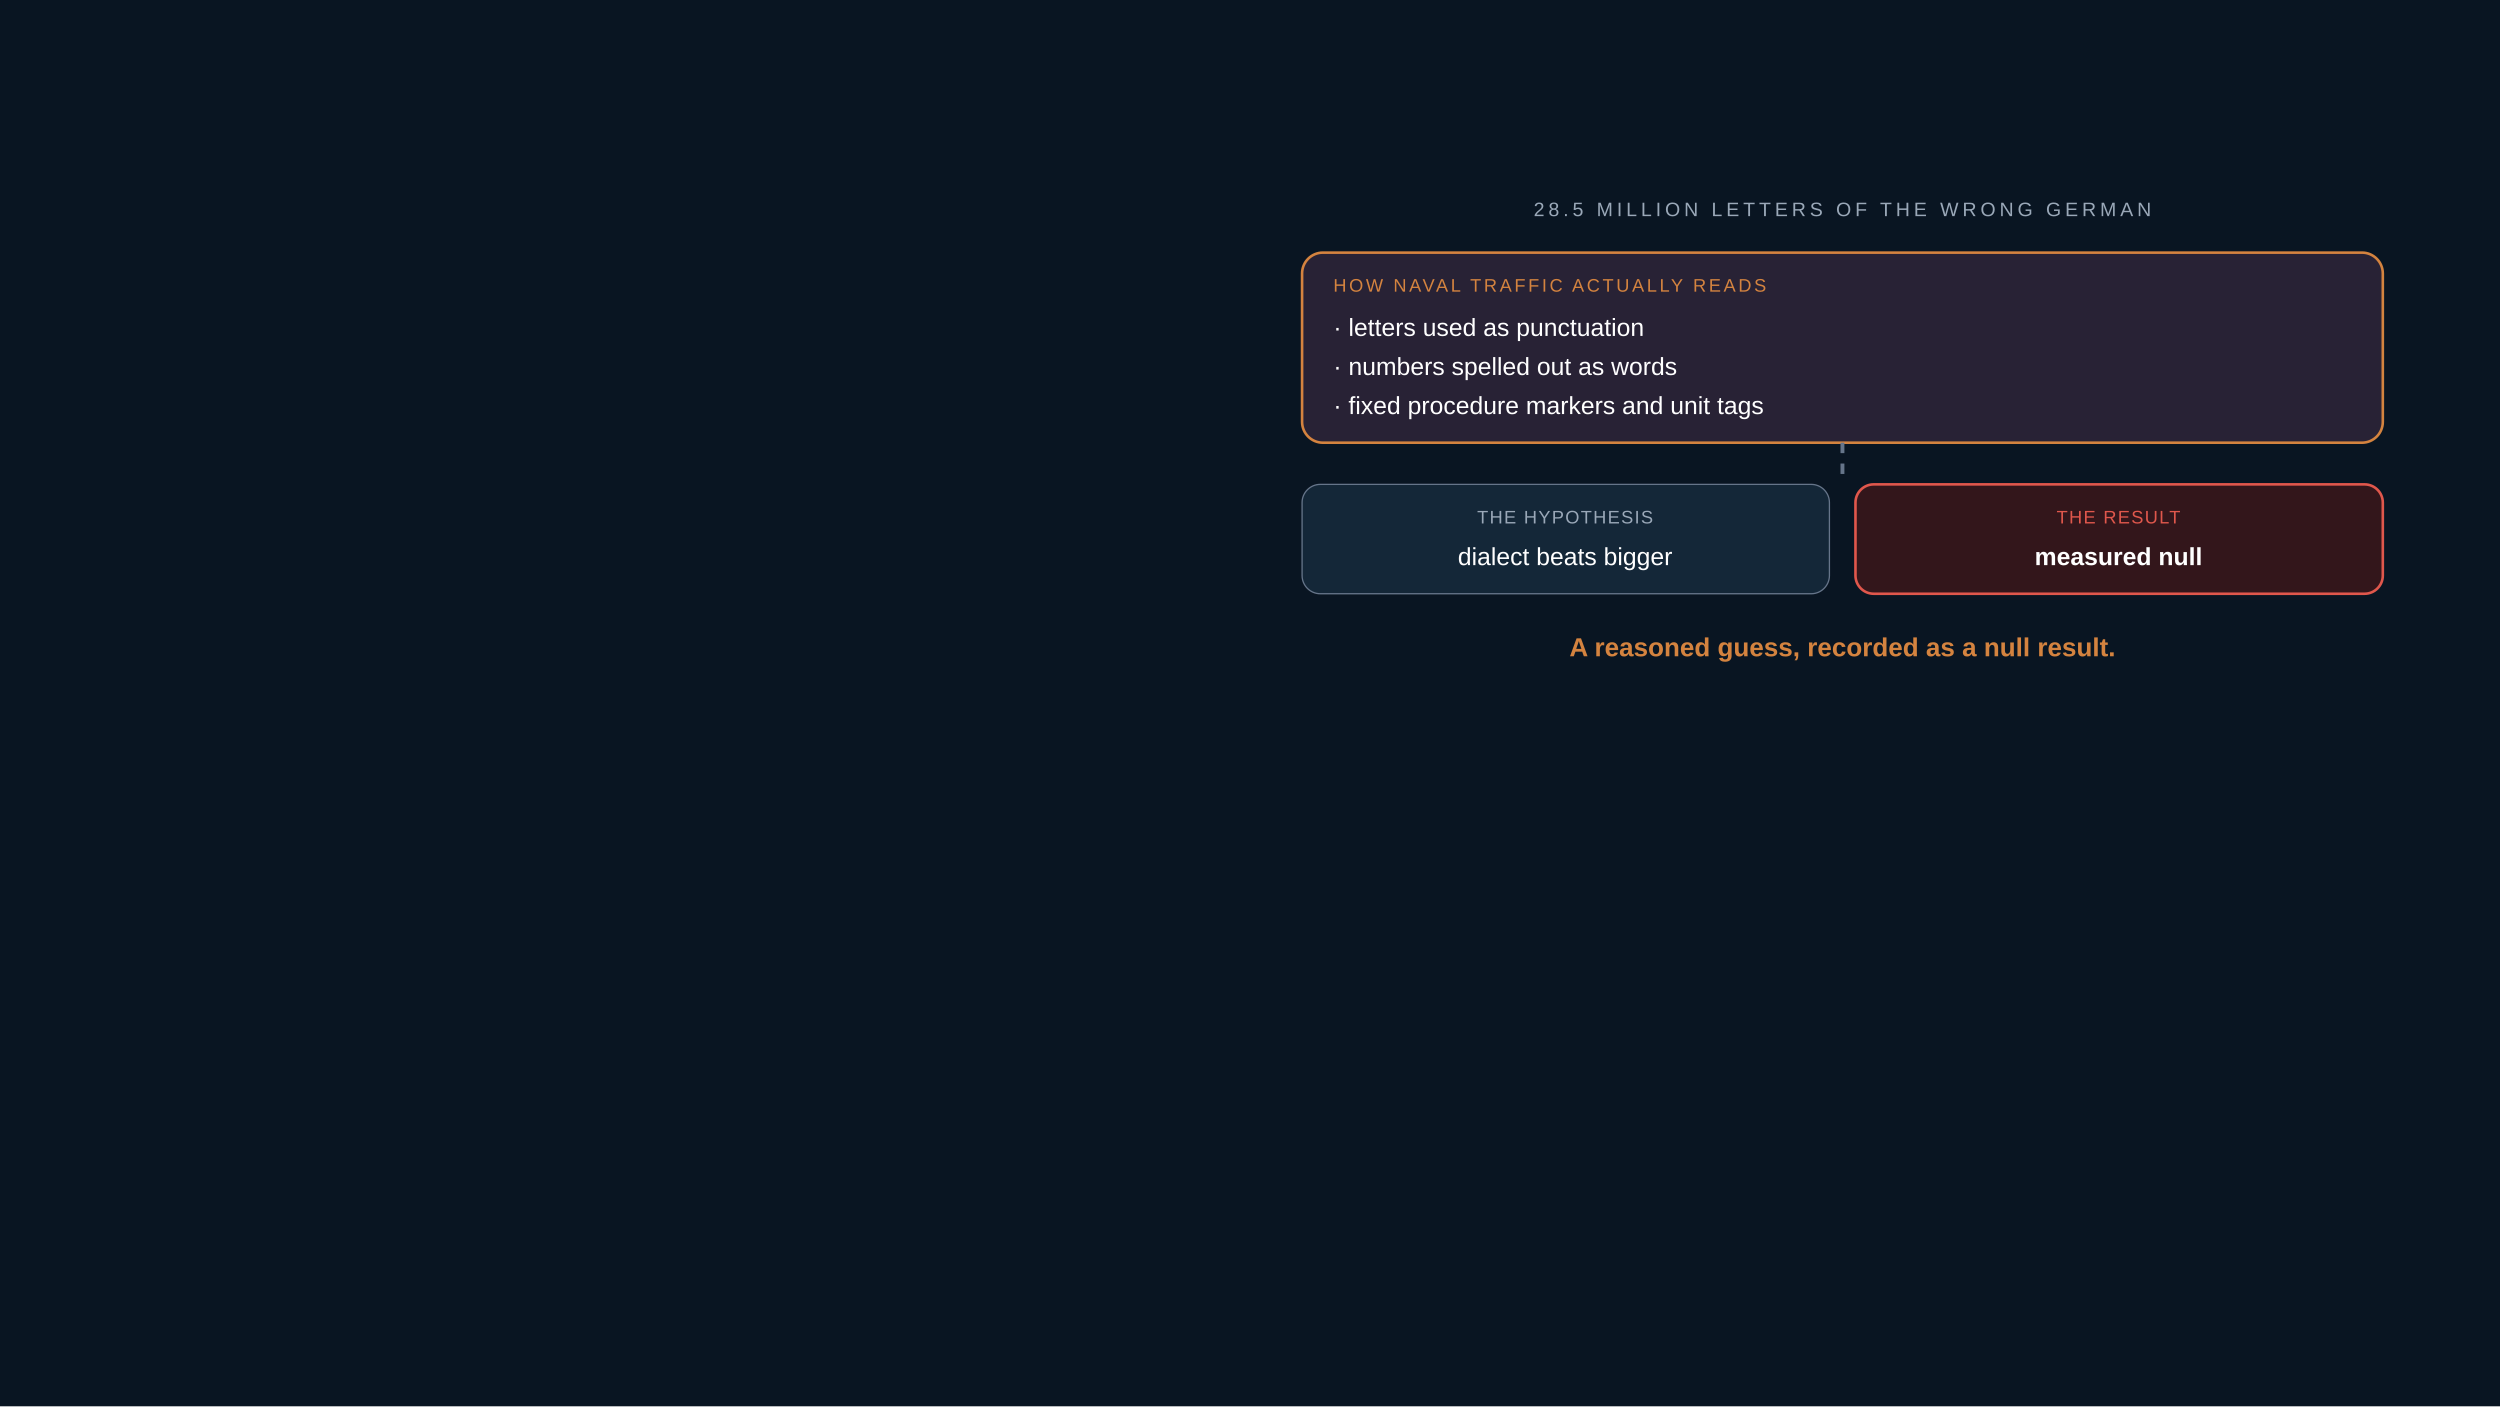
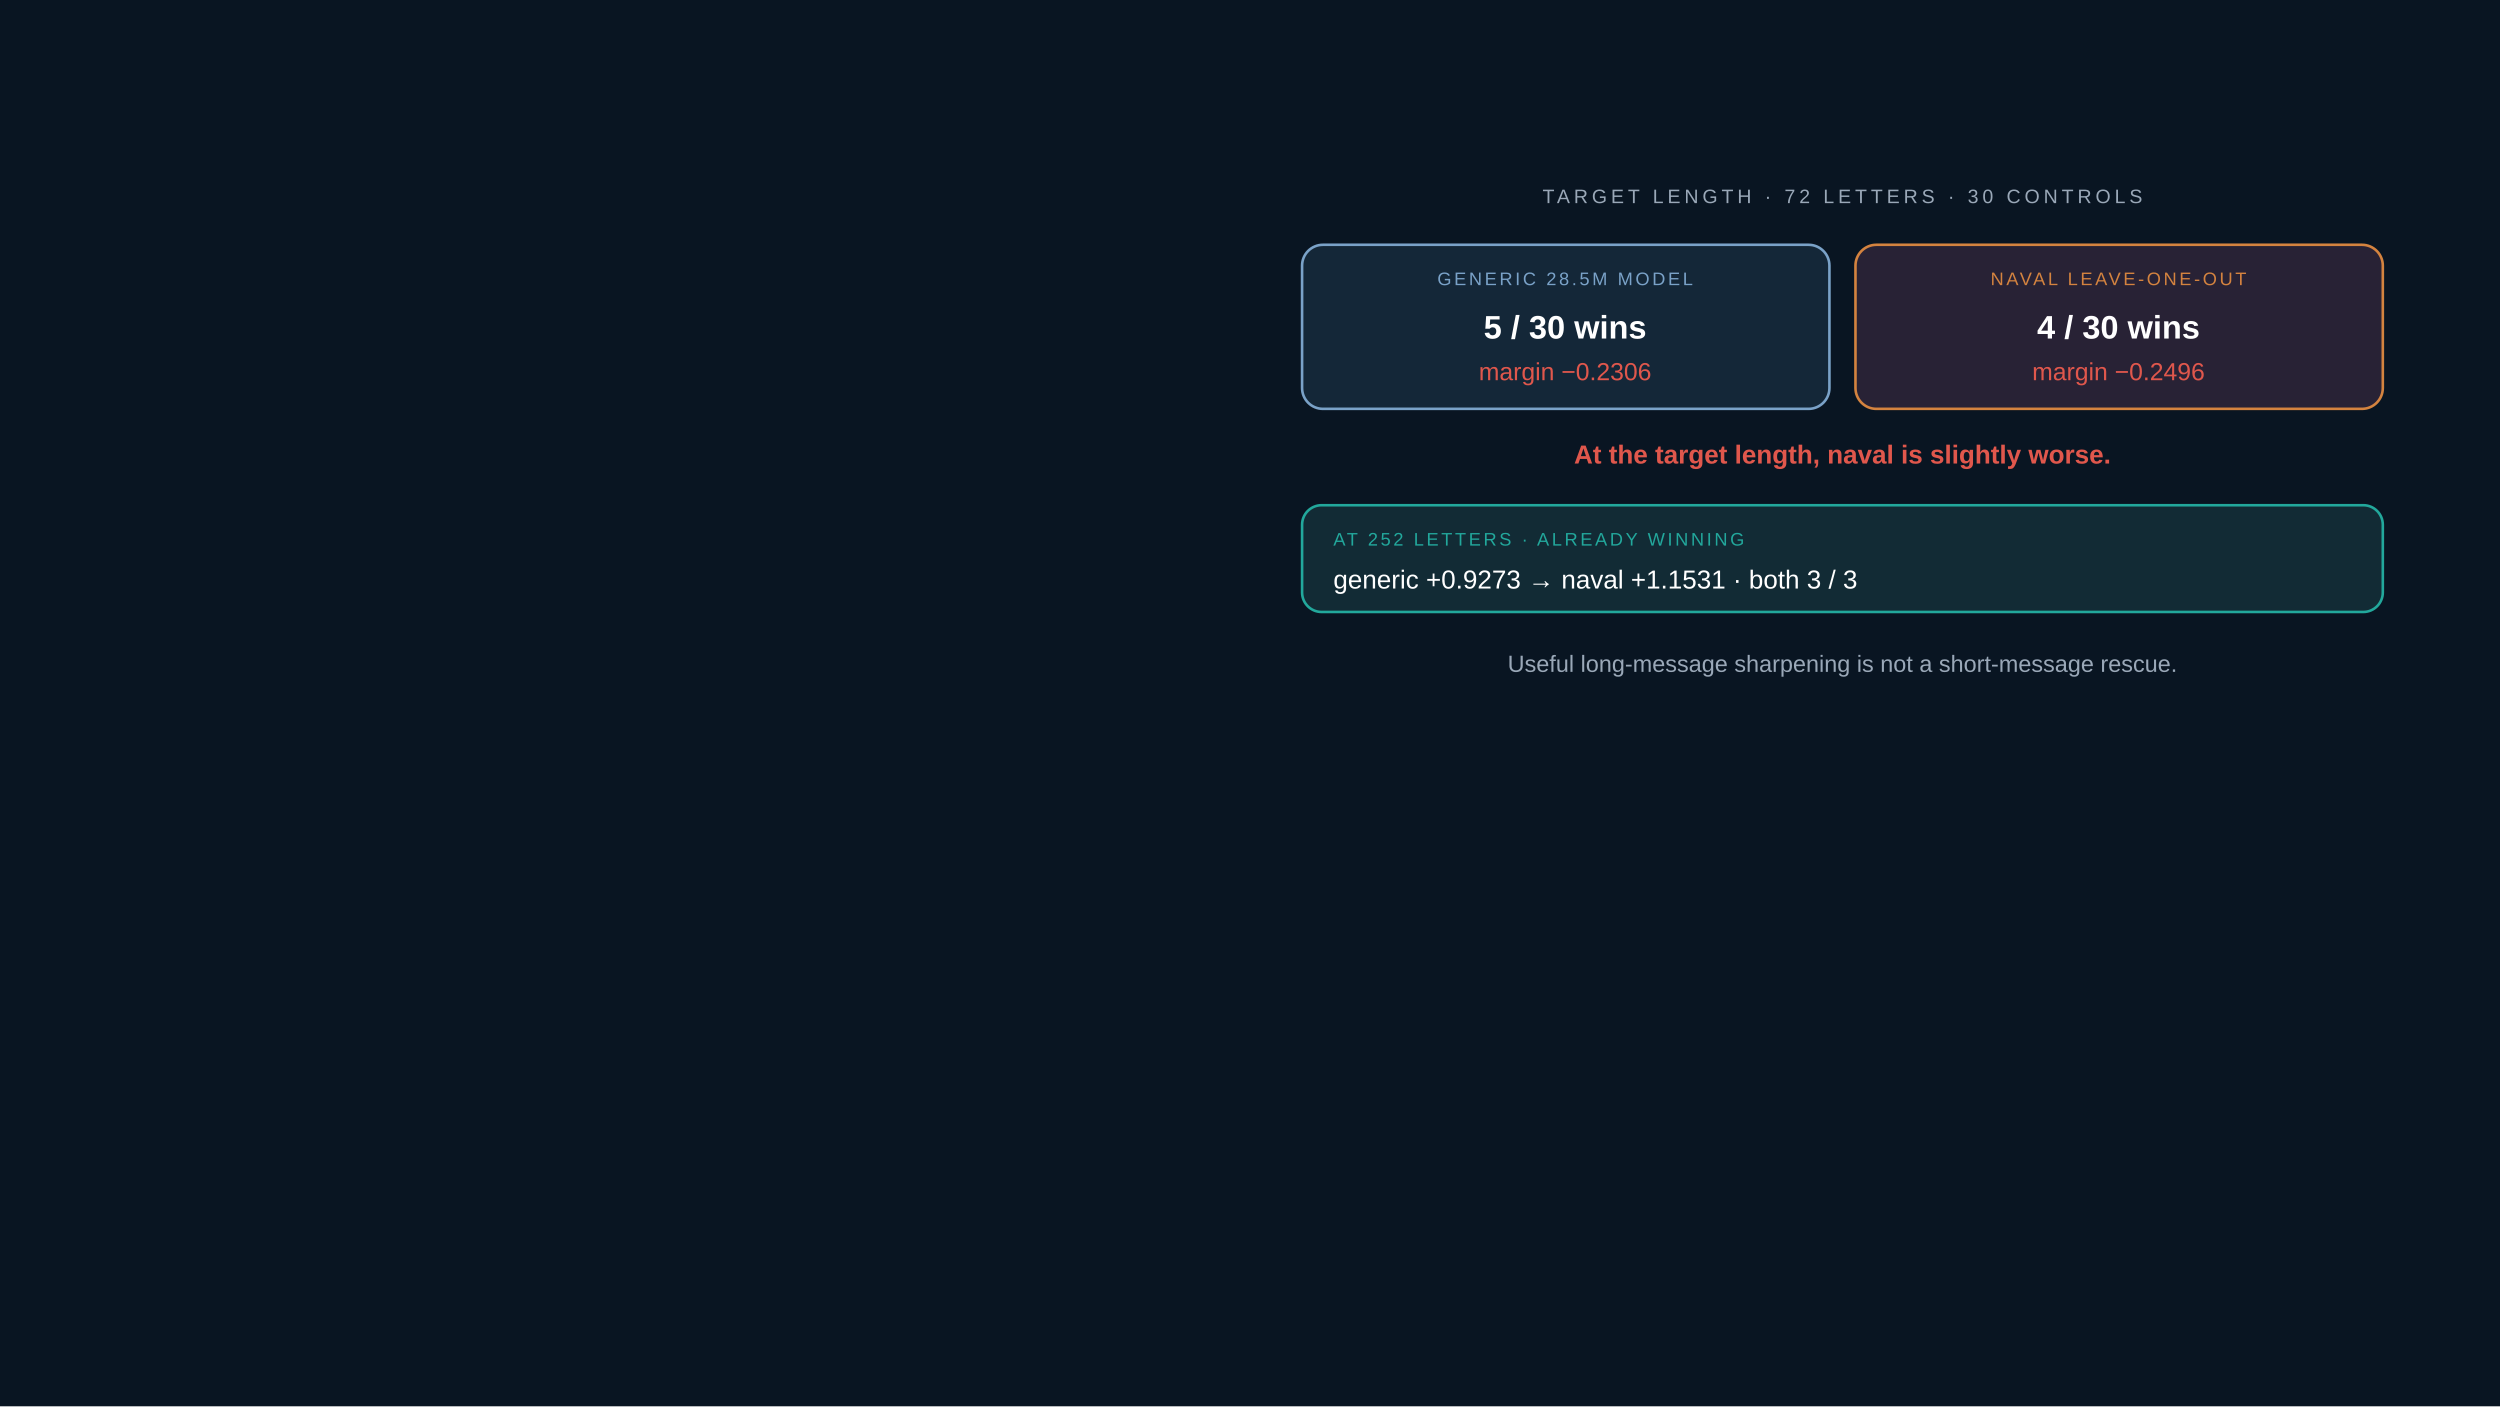
<svg xmlns="http://www.w3.org/2000/svg" viewBox="0 0 1920 1080" role="img" aria-labelledby="t d">
  <rect width="1920" height="1080" fill="#091522" />
-   <g transform="translate(1000 152)" font-family="Arial,sans-serif">
-     <text x="415" y="14" text-anchor="middle" fill="#9aa8b8" font-size="15" letter-spacing="3">28.5 MILLION LETTERS OF THE WRONG GERMAN</text>
-     <g transform="translate(0 42)">
-       <rect width="830" height="146" rx="16" fill="#282235" stroke="#d4833f" stroke-width="2" />
-       <text x="24" y="30" fill="#d4833f" font-size="14" letter-spacing="2">HOW NAVAL TRAFFIC ACTUALLY READS</text>
-       <text x="24" y="64" fill="#fff" font-size="19">· letters used as punctuation</text>
-       <text x="24" y="94" fill="#fff" font-size="19">· numbers spelled out as words</text>
-       <text x="24" y="124" fill="#fff" font-size="19">· fixed procedure markers and unit tags</text>
+   <g transform="translate(1000 142)" font-family="Arial,sans-serif">
+     <text x="415" y="14" text-anchor="middle" fill="#9aa8b8" font-size="15" letter-spacing="3">TARGET LENGTH · 72 LETTERS · 30 CONTROLS</text>
+     <g transform="translate(0 46)">
+       <rect width="405" height="126" rx="16" fill="#142738" stroke="#7aa2c8" stroke-width="2" />
+       <text x="202" y="31" text-anchor="middle" fill="#7aa2c8" font-size="14" letter-spacing="2">GENERIC 28.5M MODEL</text>
+       <text x="202" y="72" text-anchor="middle" fill="#fff" font-size="25" font-weight="700">5 / 30 wins</text>
+       <text x="202" y="104" text-anchor="middle" fill="#e0574c" font-size="19">margin −0.2306</text>
    </g>
-     <path d="M415 188v32" stroke="#66758a" stroke-width="3" stroke-dasharray="8 8" />
-     <g transform="translate(0 220)">
-       <rect width="405" height="84" rx="14" fill="#142738" stroke="#66758a" />
-       <text x="202" y="30" text-anchor="middle" fill="#9aa8b8" font-size="14" letter-spacing="1">THE HYPOTHESIS</text>
-       <text x="202" y="62" text-anchor="middle" fill="#fff" font-size="19">dialect beats bigger</text>
+     <g transform="translate(425 46)">
+       <rect width="405" height="126" rx="16" fill="#282235" stroke="#d4833f" stroke-width="2" />
+       <text x="202" y="31" text-anchor="middle" fill="#d4833f" font-size="14" letter-spacing="2">NAVAL LEAVE-ONE-OUT</text>
+       <text x="202" y="72" text-anchor="middle" fill="#fff" font-size="25" font-weight="700">4 / 30 wins</text>
+       <text x="202" y="104" text-anchor="middle" fill="#e0574c" font-size="19">margin −0.2496</text>
    </g>
-     <g transform="translate(425 220)">
-       <rect width="405" height="84" rx="14" fill="#33161b" stroke="#e0574c" stroke-width="2" />
-       <text x="202" y="30" text-anchor="middle" fill="#e0574c" font-size="14" letter-spacing="1">THE RESULT</text>
-       <text x="202" y="62" text-anchor="middle" fill="#fff" font-size="19" font-weight="700">measured null</text>
-     </g>
-     <text x="415" y="352" text-anchor="middle" fill="#d4833f" font-size="20" font-weight="700">A reasoned guess, recorded as a null result.</text>
+     <text x="415" y="214" text-anchor="middle" fill="#e0574c" font-size="20" font-weight="700">At the target length, naval is slightly worse.</text>
+     <rect x="0" y="246" width="830" height="82" rx="15" fill="#122b35" stroke="#22a89c" stroke-width="2" />
+     <text x="24" y="277" fill="#22a89c" font-size="14" letter-spacing="2">AT 252 LETTERS · ALREADY WINNING</text>
+     <text x="24" y="310" fill="#fff" font-size="20">generic +0.9273 → naval +1.1531 · both 3 / 3</text>
+     <text x="415" y="374" text-anchor="middle" fill="#9aa8b8" font-size="18">Useful long-message sharpening is not a short-message rescue.</text>
  </g>
</svg>
